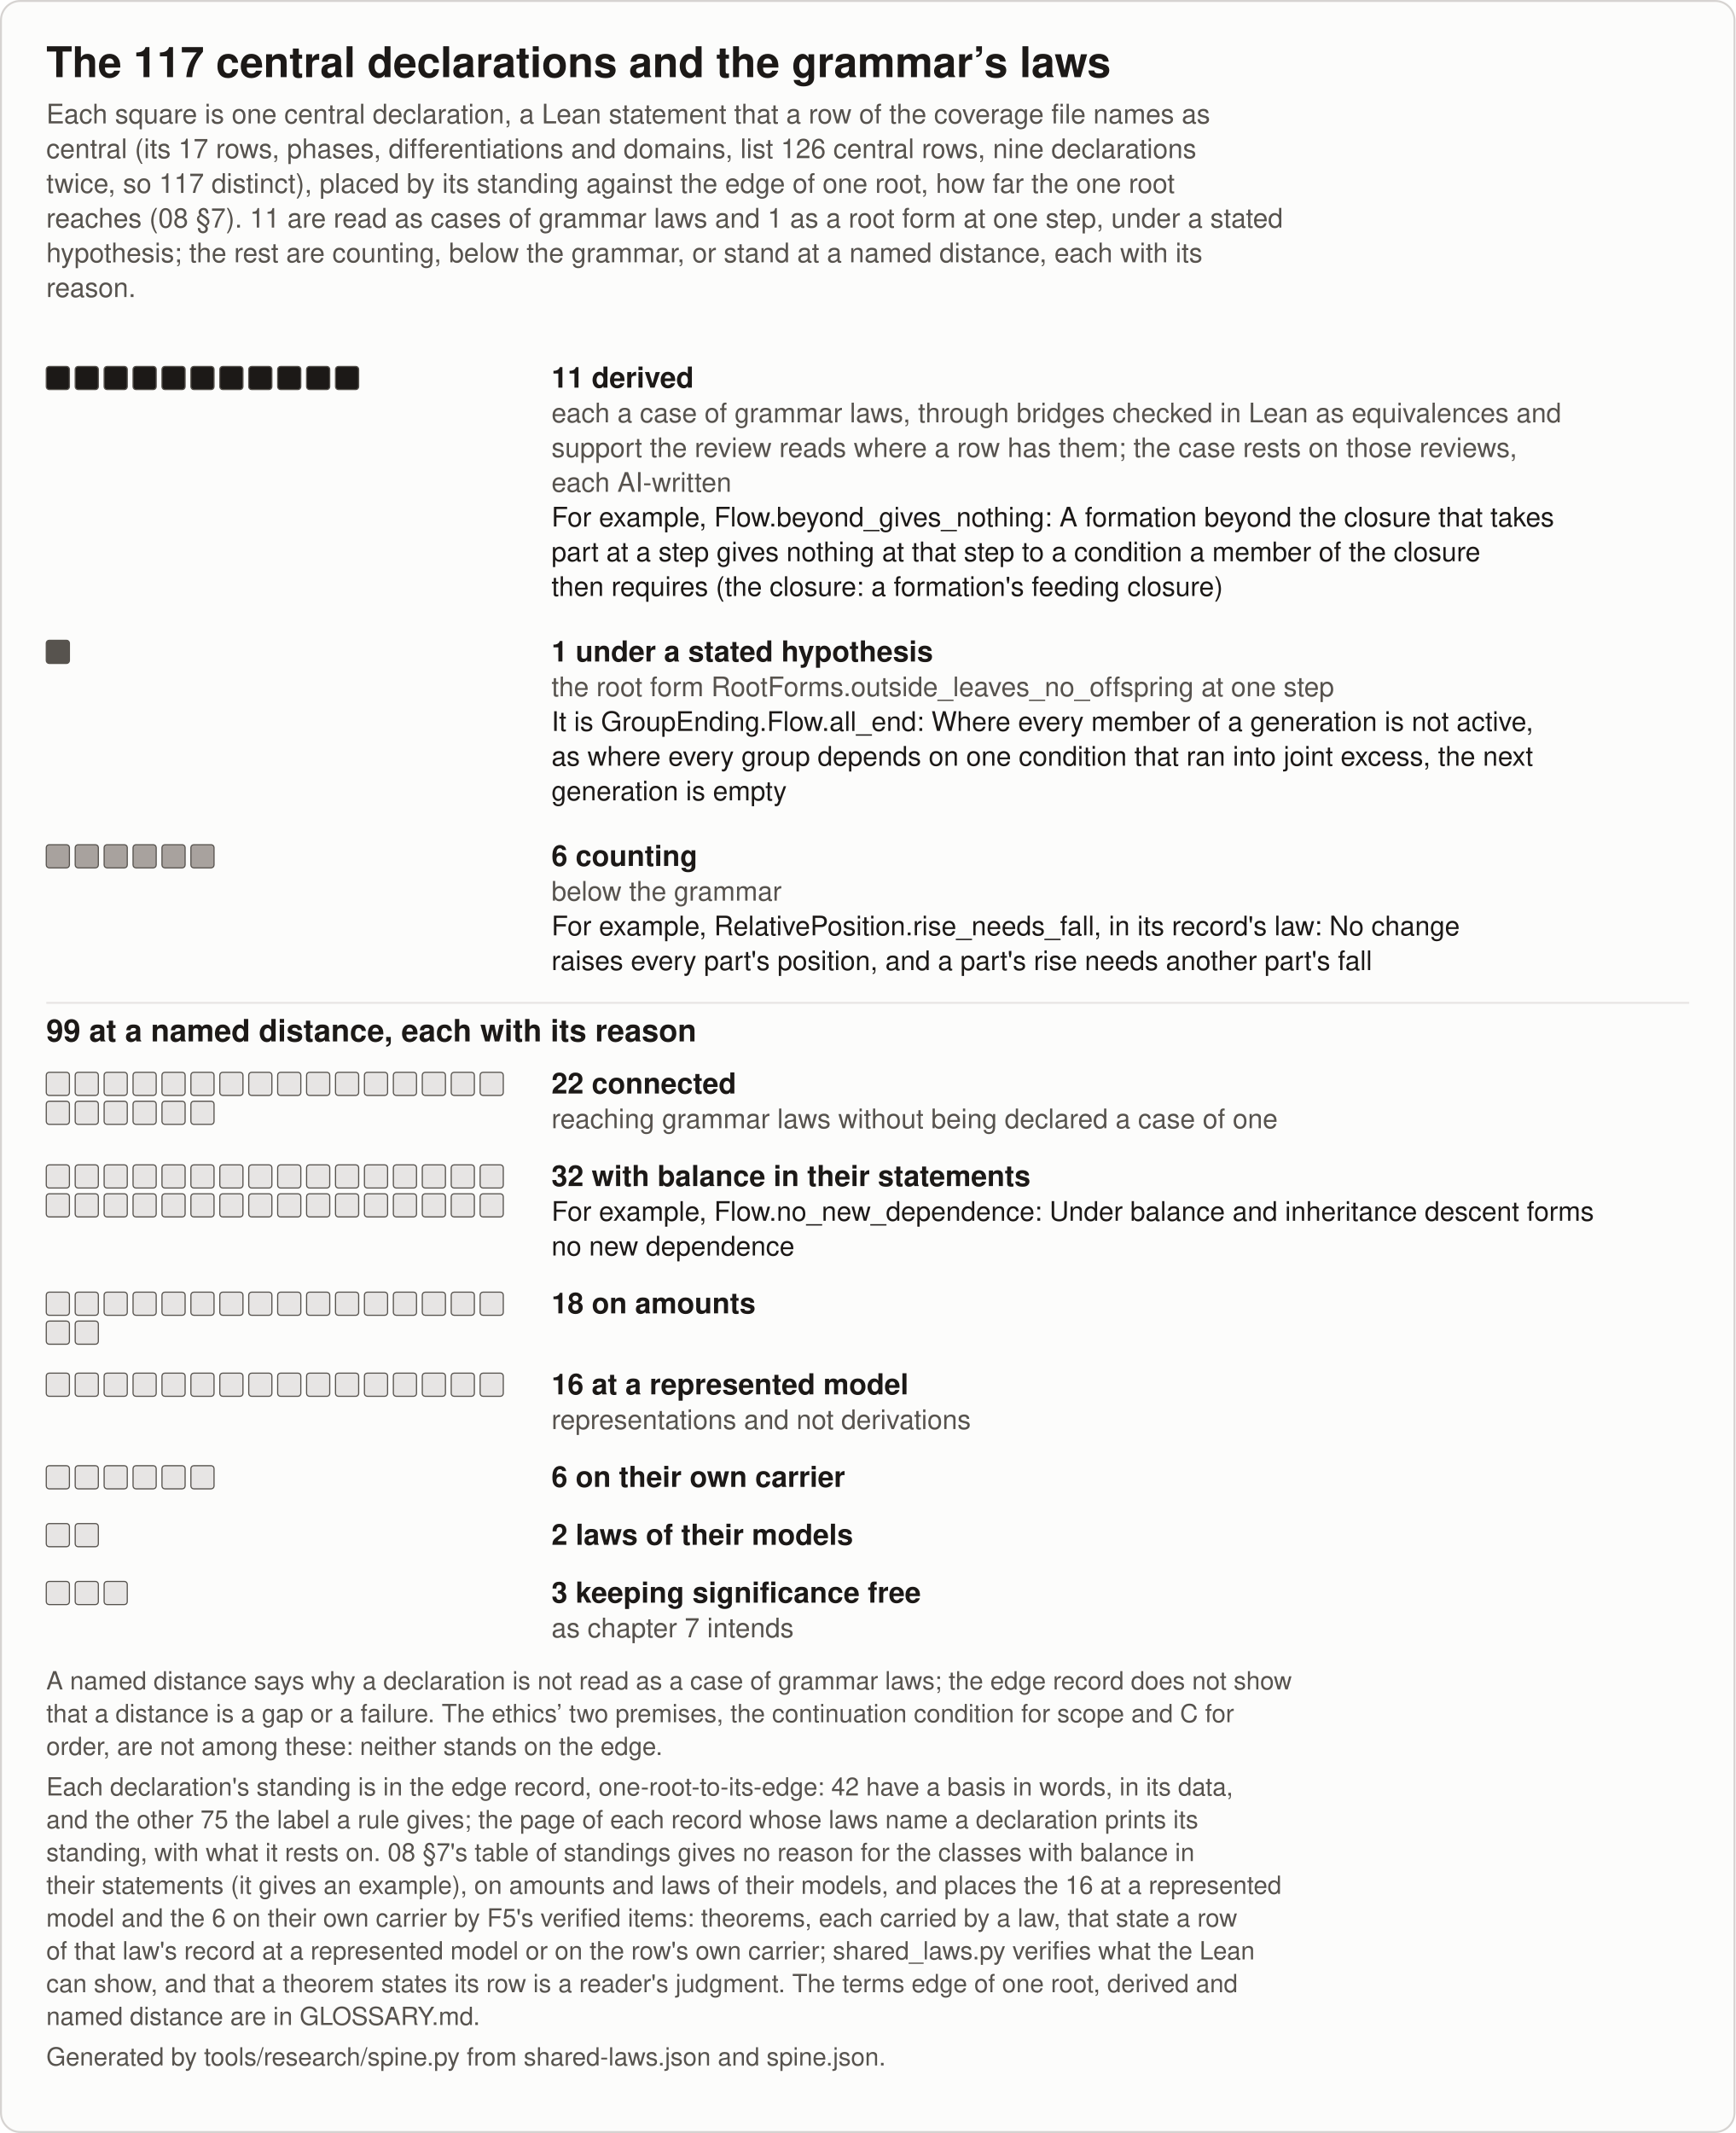
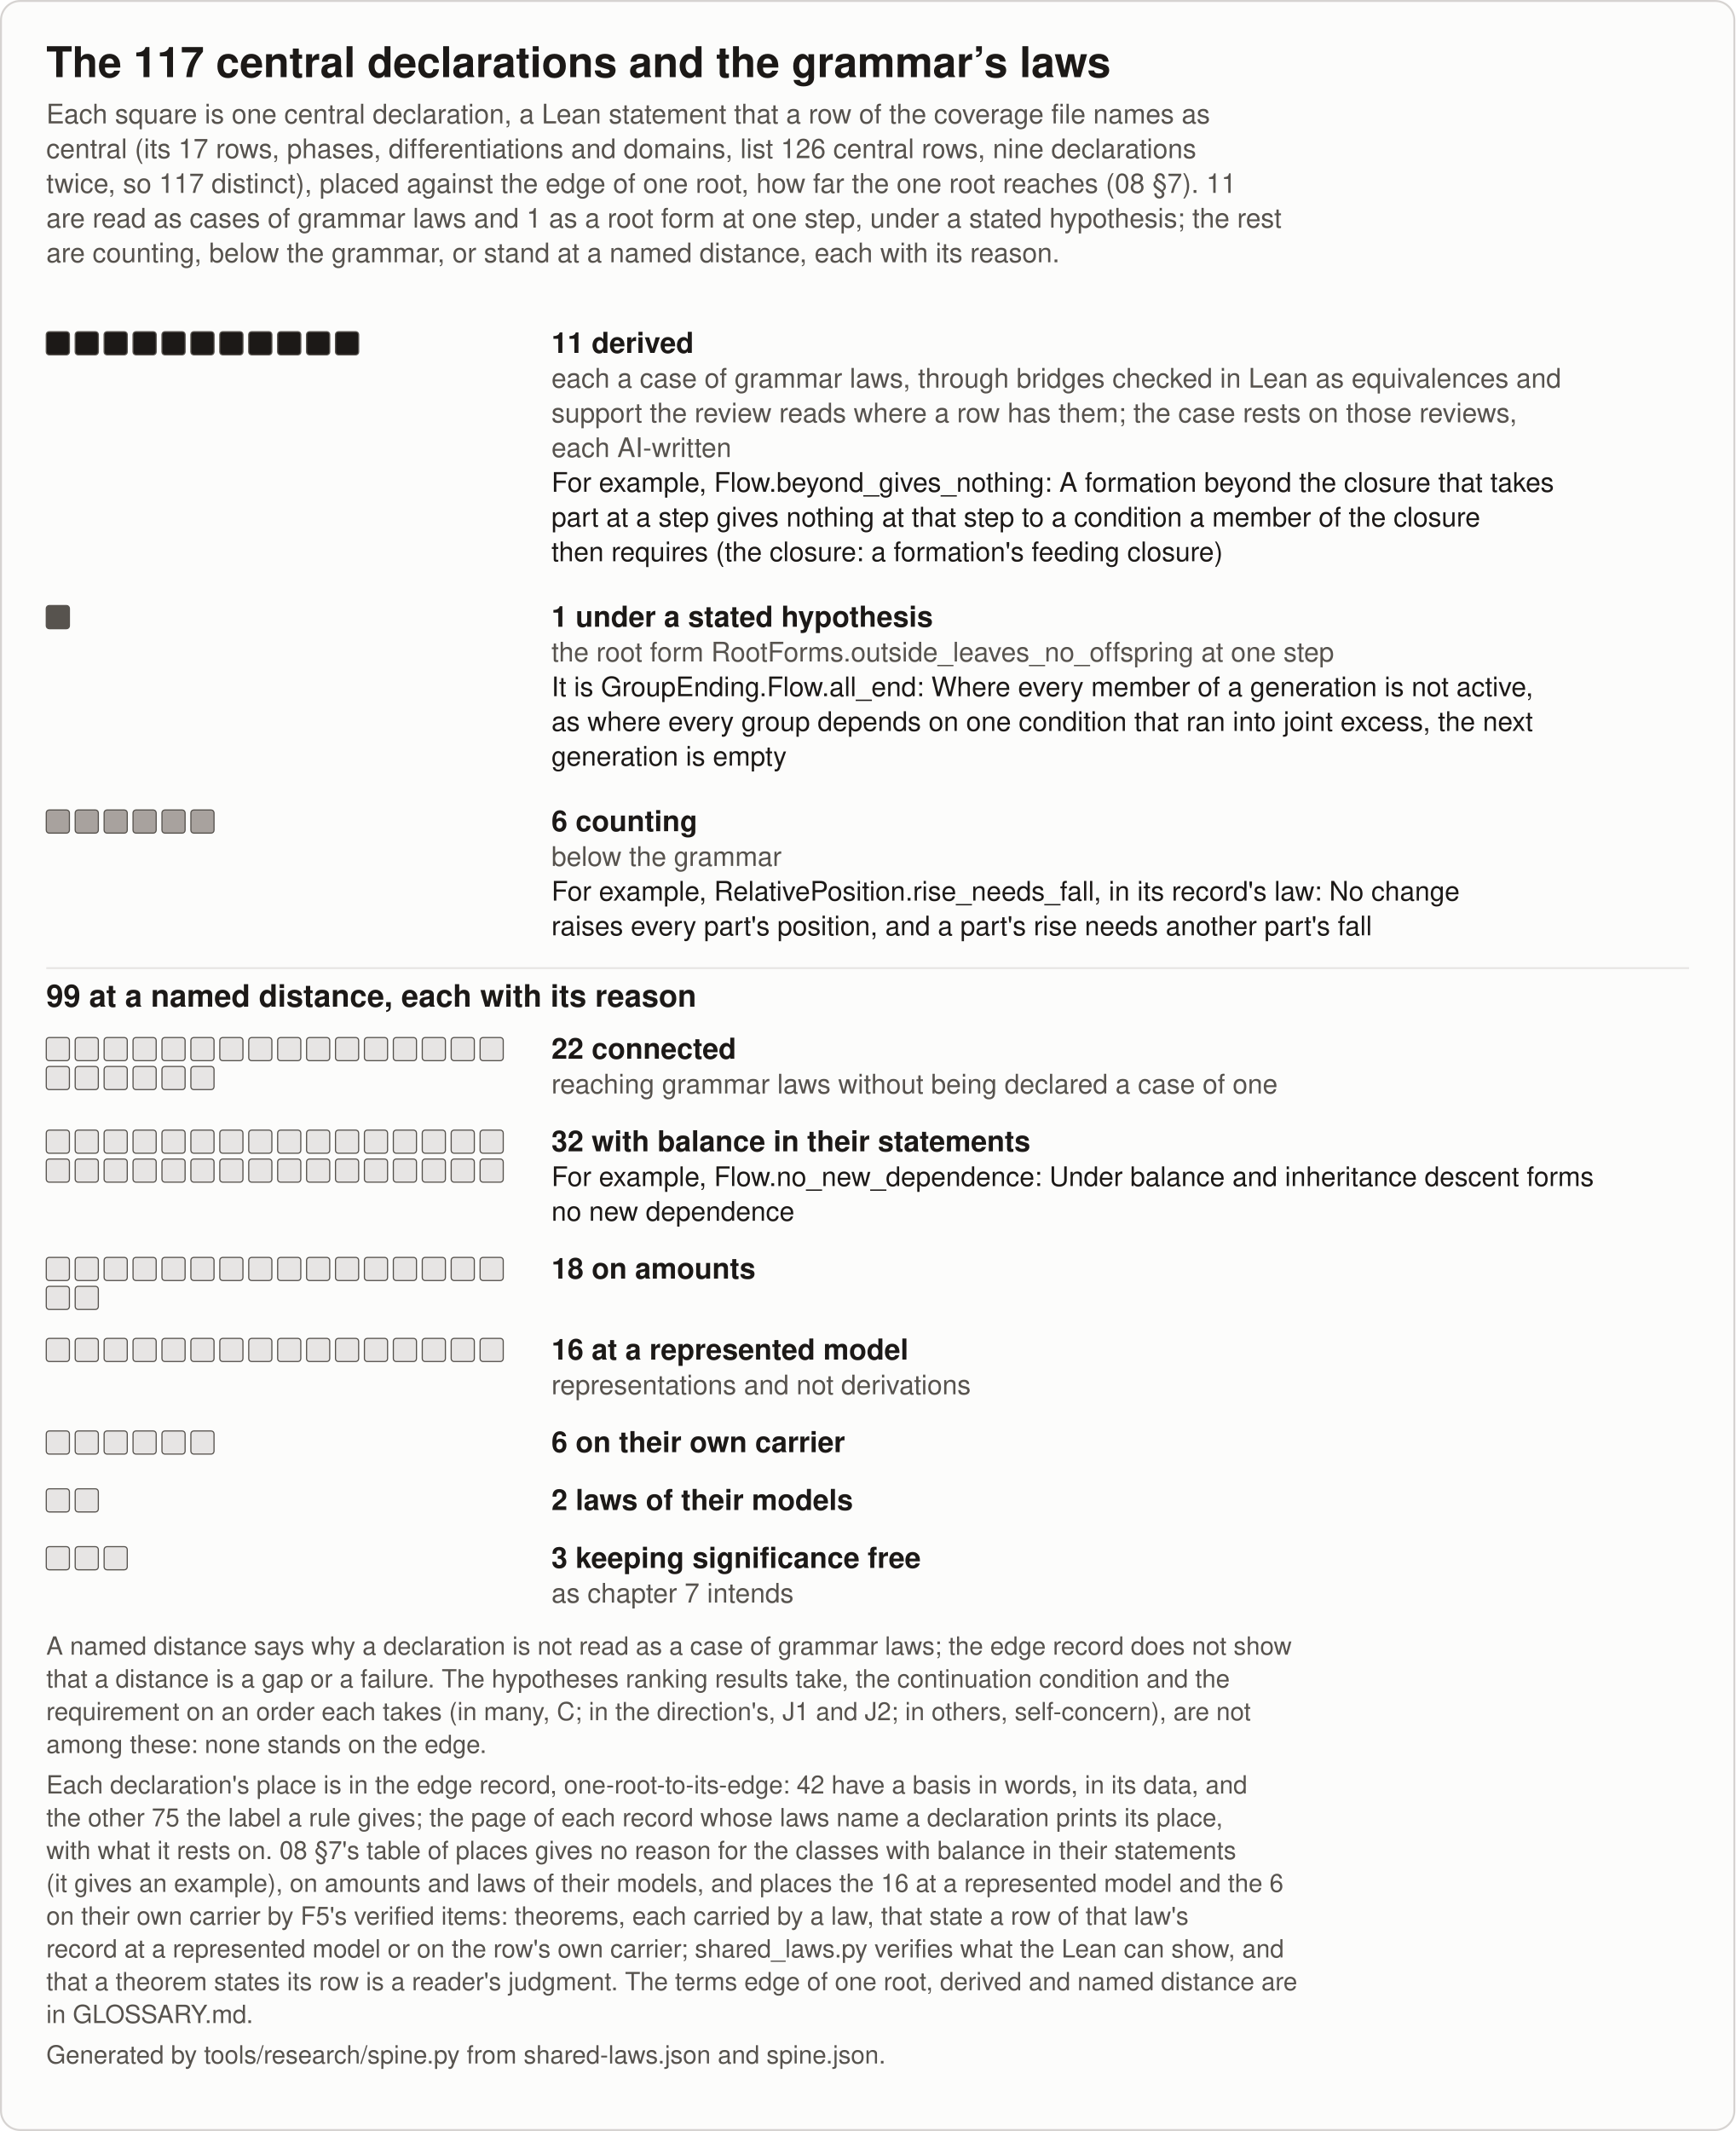
- <svg xmlns="http://www.w3.org/2000/svg" viewBox="0 0 900 1106" width="900" height="1106" role="img" aria-labelledby="standings-title standings-desc" font-family="Helvetica, Arial, sans-serif">
-   <rect x="0.5" y="0.5" width="899" height="1105" rx="10" fill="#fcfcfb" stroke="#d6d3d1" />
+ <svg xmlns="http://www.w3.org/2000/svg" viewBox="0 0 900 1105" width="900" height="1105" role="img" aria-labelledby="standings-title standings-desc" font-family="Helvetica, Arial, sans-serif">
+   <rect x="0.5" y="0.5" width="899" height="1104" rx="10" fill="#fcfcfb" stroke="#d6d3d1" />
  <text x="24" y="40" font-size="22" font-weight="bold" text-anchor="start" fill="#1c1917">The 117 central declarations and the grammar’s laws</text>
  <text x="24" y="64" font-size="14" text-anchor="start" fill="#57534e">Each square is one central declaration, a Lean statement that a row of the coverage file names as</text>
  <text x="24" y="82" font-size="14" text-anchor="start" fill="#57534e">central (its 17 rows, phases, differentiations and domains, list 126 central rows, nine declarations</text>
-   <text x="24" y="100" font-size="14" text-anchor="start" fill="#57534e">twice, so 117 distinct), placed by its standing against the edge of one root, how far the one root</text>
-   <text x="24" y="118" font-size="14" text-anchor="start" fill="#57534e">reaches (08 §7). 11 are read as cases of grammar laws and 1 as a root form at one step, under a stated</text>
-   <text x="24" y="136" font-size="14" text-anchor="start" fill="#57534e">hypothesis; the rest are counting, below the grammar, or stand at a named distance, each with its</text>
-   <text x="24" y="154" font-size="14" text-anchor="start" fill="#57534e">reason.</text>
-   <rect x="24" y="190" width="12" height="12" rx="1.5" fill="#1c1917" stroke="#57534e" stroke-width="0.6" />
-   <rect x="39" y="190" width="12" height="12" rx="1.5" fill="#1c1917" stroke="#57534e" stroke-width="0.6" />
-   <rect x="54" y="190" width="12" height="12" rx="1.5" fill="#1c1917" stroke="#57534e" stroke-width="0.6" />
-   <rect x="69" y="190" width="12" height="12" rx="1.5" fill="#1c1917" stroke="#57534e" stroke-width="0.6" />
-   <rect x="84" y="190" width="12" height="12" rx="1.5" fill="#1c1917" stroke="#57534e" stroke-width="0.6" />
-   <rect x="99" y="190" width="12" height="12" rx="1.5" fill="#1c1917" stroke="#57534e" stroke-width="0.6" />
-   <rect x="114" y="190" width="12" height="12" rx="1.5" fill="#1c1917" stroke="#57534e" stroke-width="0.6" />
-   <rect x="129" y="190" width="12" height="12" rx="1.5" fill="#1c1917" stroke="#57534e" stroke-width="0.6" />
-   <rect x="144" y="190" width="12" height="12" rx="1.5" fill="#1c1917" stroke="#57534e" stroke-width="0.6" />
-   <rect x="159" y="190" width="12" height="12" rx="1.5" fill="#1c1917" stroke="#57534e" stroke-width="0.6" />
-   <rect x="174" y="190" width="12" height="12" rx="1.5" fill="#1c1917" stroke="#57534e" stroke-width="0.6" />
-   <text x="286" y="201" font-size="15" font-weight="bold" text-anchor="start" fill="#1c1917">11 derived</text>
-   <text x="286" y="219" font-size="14" text-anchor="start" fill="#57534e">each a case of grammar laws, through bridges checked in Lean as equivalences and</text>
-   <text x="286" y="237" font-size="14" text-anchor="start" fill="#57534e">support the review reads where a row has them; the case rests on those reviews,</text>
-   <text x="286" y="255" font-size="14" text-anchor="start" fill="#57534e">each AI-written</text>
-   <text x="286" y="273" font-size="14" text-anchor="start" fill="#1c1917">For example, Flow.beyond_gives_nothing: A formation beyond the closure that takes</text>
-   <text x="286" y="291" font-size="14" text-anchor="start" fill="#1c1917">part at a step gives nothing at that step to a condition a member of the closure</text>
-   <text x="286" y="309" font-size="14" text-anchor="start" fill="#1c1917">then requires (the closure: a formation's feeding closure)</text>
-   <rect x="24" y="332" width="12" height="12" rx="1.5" fill="#57534e" stroke="#57534e" stroke-width="0.6" />
-   <text x="286" y="343" font-size="15" font-weight="bold" text-anchor="start" fill="#1c1917">1 under a stated hypothesis</text>
-   <text x="286" y="361" font-size="14" text-anchor="start" fill="#57534e">the root form RootForms.outside_leaves_no_offspring at one step</text>
-   <text x="286" y="379" font-size="14" text-anchor="start" fill="#1c1917">It is GroupEnding.Flow.all_end: Where every member of a generation is not active,</text>
-   <text x="286" y="397" font-size="14" text-anchor="start" fill="#1c1917">as where every group depends on one condition that ran into joint excess, the next</text>
-   <text x="286" y="415" font-size="14" text-anchor="start" fill="#1c1917">generation is empty</text>
-   <rect x="24" y="438" width="12" height="12" rx="1.5" fill="#a8a29e" stroke="#57534e" stroke-width="0.6" />
-   <rect x="39" y="438" width="12" height="12" rx="1.5" fill="#a8a29e" stroke="#57534e" stroke-width="0.6" />
-   <rect x="54" y="438" width="12" height="12" rx="1.5" fill="#a8a29e" stroke="#57534e" stroke-width="0.6" />
-   <rect x="69" y="438" width="12" height="12" rx="1.5" fill="#a8a29e" stroke="#57534e" stroke-width="0.6" />
-   <rect x="84" y="438" width="12" height="12" rx="1.5" fill="#a8a29e" stroke="#57534e" stroke-width="0.6" />
-   <rect x="99" y="438" width="12" height="12" rx="1.5" fill="#a8a29e" stroke="#57534e" stroke-width="0.6" />
-   <text x="286" y="449" font-size="15" font-weight="bold" text-anchor="start" fill="#1c1917">6 counting</text>
-   <text x="286" y="467" font-size="14" text-anchor="start" fill="#57534e">below the grammar</text>
-   <text x="286" y="485" font-size="14" text-anchor="start" fill="#1c1917">For example, RelativePosition.rise_needs_fall, in its record's law: No change</text>
-   <text x="286" y="503" font-size="14" text-anchor="start" fill="#1c1917">raises every part's position, and a part's rise needs another part's fall</text>
-   <line x1="24" y1="520" x2="876" y2="520" stroke="#e7e5e4" />
-   <text x="24" y="540" font-size="16" font-weight="bold" text-anchor="start" fill="#1c1917">99 at a named distance, each with its reason</text>
-   <rect x="24" y="556" width="12" height="12" rx="1.5" fill="#e7e5e4" stroke="#57534e" stroke-width="0.6" />
-   <rect x="39" y="556" width="12" height="12" rx="1.5" fill="#e7e5e4" stroke="#57534e" stroke-width="0.6" />
-   <rect x="54" y="556" width="12" height="12" rx="1.5" fill="#e7e5e4" stroke="#57534e" stroke-width="0.6" />
-   <rect x="69" y="556" width="12" height="12" rx="1.5" fill="#e7e5e4" stroke="#57534e" stroke-width="0.6" />
-   <rect x="84" y="556" width="12" height="12" rx="1.5" fill="#e7e5e4" stroke="#57534e" stroke-width="0.6" />
-   <rect x="99" y="556" width="12" height="12" rx="1.5" fill="#e7e5e4" stroke="#57534e" stroke-width="0.6" />
-   <rect x="114" y="556" width="12" height="12" rx="1.5" fill="#e7e5e4" stroke="#57534e" stroke-width="0.6" />
-   <rect x="129" y="556" width="12" height="12" rx="1.5" fill="#e7e5e4" stroke="#57534e" stroke-width="0.6" />
-   <rect x="144" y="556" width="12" height="12" rx="1.5" fill="#e7e5e4" stroke="#57534e" stroke-width="0.6" />
-   <rect x="159" y="556" width="12" height="12" rx="1.5" fill="#e7e5e4" stroke="#57534e" stroke-width="0.6" />
-   <rect x="174" y="556" width="12" height="12" rx="1.5" fill="#e7e5e4" stroke="#57534e" stroke-width="0.6" />
-   <rect x="189" y="556" width="12" height="12" rx="1.5" fill="#e7e5e4" stroke="#57534e" stroke-width="0.6" />
-   <rect x="204" y="556" width="12" height="12" rx="1.5" fill="#e7e5e4" stroke="#57534e" stroke-width="0.6" />
-   <rect x="219" y="556" width="12" height="12" rx="1.5" fill="#e7e5e4" stroke="#57534e" stroke-width="0.6" />
-   <rect x="234" y="556" width="12" height="12" rx="1.5" fill="#e7e5e4" stroke="#57534e" stroke-width="0.6" />
-   <rect x="249" y="556" width="12" height="12" rx="1.5" fill="#e7e5e4" stroke="#57534e" stroke-width="0.6" />
-   <rect x="24" y="571" width="12" height="12" rx="1.5" fill="#e7e5e4" stroke="#57534e" stroke-width="0.6" />
-   <rect x="39" y="571" width="12" height="12" rx="1.5" fill="#e7e5e4" stroke="#57534e" stroke-width="0.6" />
-   <rect x="54" y="571" width="12" height="12" rx="1.5" fill="#e7e5e4" stroke="#57534e" stroke-width="0.6" />
-   <rect x="69" y="571" width="12" height="12" rx="1.5" fill="#e7e5e4" stroke="#57534e" stroke-width="0.6" />
-   <rect x="84" y="571" width="12" height="12" rx="1.5" fill="#e7e5e4" stroke="#57534e" stroke-width="0.6" />
-   <rect x="99" y="571" width="12" height="12" rx="1.5" fill="#e7e5e4" stroke="#57534e" stroke-width="0.6" />
-   <text x="286" y="567" font-size="15" font-weight="bold" text-anchor="start" fill="#1c1917">22 connected</text>
-   <text x="286" y="585" font-size="14" text-anchor="start" fill="#57534e">reaching grammar laws without being declared a case of one</text>
-   <rect x="24" y="604" width="12" height="12" rx="1.5" fill="#e7e5e4" stroke="#57534e" stroke-width="0.6" />
-   <rect x="39" y="604" width="12" height="12" rx="1.5" fill="#e7e5e4" stroke="#57534e" stroke-width="0.6" />
-   <rect x="54" y="604" width="12" height="12" rx="1.5" fill="#e7e5e4" stroke="#57534e" stroke-width="0.6" />
-   <rect x="69" y="604" width="12" height="12" rx="1.5" fill="#e7e5e4" stroke="#57534e" stroke-width="0.6" />
-   <rect x="84" y="604" width="12" height="12" rx="1.5" fill="#e7e5e4" stroke="#57534e" stroke-width="0.6" />
-   <rect x="99" y="604" width="12" height="12" rx="1.5" fill="#e7e5e4" stroke="#57534e" stroke-width="0.6" />
-   <rect x="114" y="604" width="12" height="12" rx="1.5" fill="#e7e5e4" stroke="#57534e" stroke-width="0.6" />
-   <rect x="129" y="604" width="12" height="12" rx="1.5" fill="#e7e5e4" stroke="#57534e" stroke-width="0.6" />
-   <rect x="144" y="604" width="12" height="12" rx="1.5" fill="#e7e5e4" stroke="#57534e" stroke-width="0.6" />
-   <rect x="159" y="604" width="12" height="12" rx="1.5" fill="#e7e5e4" stroke="#57534e" stroke-width="0.6" />
-   <rect x="174" y="604" width="12" height="12" rx="1.5" fill="#e7e5e4" stroke="#57534e" stroke-width="0.6" />
-   <rect x="189" y="604" width="12" height="12" rx="1.5" fill="#e7e5e4" stroke="#57534e" stroke-width="0.6" />
-   <rect x="204" y="604" width="12" height="12" rx="1.5" fill="#e7e5e4" stroke="#57534e" stroke-width="0.6" />
-   <rect x="219" y="604" width="12" height="12" rx="1.5" fill="#e7e5e4" stroke="#57534e" stroke-width="0.6" />
-   <rect x="234" y="604" width="12" height="12" rx="1.5" fill="#e7e5e4" stroke="#57534e" stroke-width="0.6" />
-   <rect x="249" y="604" width="12" height="12" rx="1.5" fill="#e7e5e4" stroke="#57534e" stroke-width="0.6" />
-   <rect x="24" y="619" width="12" height="12" rx="1.5" fill="#e7e5e4" stroke="#57534e" stroke-width="0.6" />
-   <rect x="39" y="619" width="12" height="12" rx="1.5" fill="#e7e5e4" stroke="#57534e" stroke-width="0.6" />
-   <rect x="54" y="619" width="12" height="12" rx="1.5" fill="#e7e5e4" stroke="#57534e" stroke-width="0.6" />
-   <rect x="69" y="619" width="12" height="12" rx="1.5" fill="#e7e5e4" stroke="#57534e" stroke-width="0.6" />
-   <rect x="84" y="619" width="12" height="12" rx="1.5" fill="#e7e5e4" stroke="#57534e" stroke-width="0.6" />
-   <rect x="99" y="619" width="12" height="12" rx="1.5" fill="#e7e5e4" stroke="#57534e" stroke-width="0.6" />
-   <rect x="114" y="619" width="12" height="12" rx="1.5" fill="#e7e5e4" stroke="#57534e" stroke-width="0.6" />
-   <rect x="129" y="619" width="12" height="12" rx="1.5" fill="#e7e5e4" stroke="#57534e" stroke-width="0.6" />
-   <rect x="144" y="619" width="12" height="12" rx="1.5" fill="#e7e5e4" stroke="#57534e" stroke-width="0.6" />
-   <rect x="159" y="619" width="12" height="12" rx="1.5" fill="#e7e5e4" stroke="#57534e" stroke-width="0.6" />
-   <rect x="174" y="619" width="12" height="12" rx="1.5" fill="#e7e5e4" stroke="#57534e" stroke-width="0.6" />
-   <rect x="189" y="619" width="12" height="12" rx="1.5" fill="#e7e5e4" stroke="#57534e" stroke-width="0.6" />
-   <rect x="204" y="619" width="12" height="12" rx="1.5" fill="#e7e5e4" stroke="#57534e" stroke-width="0.6" />
-   <rect x="219" y="619" width="12" height="12" rx="1.5" fill="#e7e5e4" stroke="#57534e" stroke-width="0.6" />
-   <rect x="234" y="619" width="12" height="12" rx="1.5" fill="#e7e5e4" stroke="#57534e" stroke-width="0.6" />
-   <rect x="249" y="619" width="12" height="12" rx="1.5" fill="#e7e5e4" stroke="#57534e" stroke-width="0.6" />
-   <text x="286" y="615" font-size="15" font-weight="bold" text-anchor="start" fill="#1c1917">32 with balance in their statements</text>
-   <text x="286" y="633" font-size="14" text-anchor="start" fill="#1c1917">For example, Flow.no_new_dependence: Under balance and inheritance descent forms</text>
-   <text x="286" y="651" font-size="14" text-anchor="start" fill="#1c1917">no new dependence</text>
-   <rect x="24" y="670" width="12" height="12" rx="1.5" fill="#e7e5e4" stroke="#57534e" stroke-width="0.6" />
-   <rect x="39" y="670" width="12" height="12" rx="1.5" fill="#e7e5e4" stroke="#57534e" stroke-width="0.6" />
-   <rect x="54" y="670" width="12" height="12" rx="1.5" fill="#e7e5e4" stroke="#57534e" stroke-width="0.6" />
-   <rect x="69" y="670" width="12" height="12" rx="1.5" fill="#e7e5e4" stroke="#57534e" stroke-width="0.6" />
-   <rect x="84" y="670" width="12" height="12" rx="1.5" fill="#e7e5e4" stroke="#57534e" stroke-width="0.6" />
-   <rect x="99" y="670" width="12" height="12" rx="1.5" fill="#e7e5e4" stroke="#57534e" stroke-width="0.6" />
-   <rect x="114" y="670" width="12" height="12" rx="1.5" fill="#e7e5e4" stroke="#57534e" stroke-width="0.6" />
-   <rect x="129" y="670" width="12" height="12" rx="1.5" fill="#e7e5e4" stroke="#57534e" stroke-width="0.6" />
-   <rect x="144" y="670" width="12" height="12" rx="1.5" fill="#e7e5e4" stroke="#57534e" stroke-width="0.6" />
-   <rect x="159" y="670" width="12" height="12" rx="1.5" fill="#e7e5e4" stroke="#57534e" stroke-width="0.6" />
-   <rect x="174" y="670" width="12" height="12" rx="1.5" fill="#e7e5e4" stroke="#57534e" stroke-width="0.6" />
-   <rect x="189" y="670" width="12" height="12" rx="1.5" fill="#e7e5e4" stroke="#57534e" stroke-width="0.6" />
-   <rect x="204" y="670" width="12" height="12" rx="1.5" fill="#e7e5e4" stroke="#57534e" stroke-width="0.6" />
-   <rect x="219" y="670" width="12" height="12" rx="1.5" fill="#e7e5e4" stroke="#57534e" stroke-width="0.6" />
-   <rect x="234" y="670" width="12" height="12" rx="1.5" fill="#e7e5e4" stroke="#57534e" stroke-width="0.6" />
-   <rect x="249" y="670" width="12" height="12" rx="1.5" fill="#e7e5e4" stroke="#57534e" stroke-width="0.6" />
-   <rect x="24" y="685" width="12" height="12" rx="1.5" fill="#e7e5e4" stroke="#57534e" stroke-width="0.6" />
-   <rect x="39" y="685" width="12" height="12" rx="1.5" fill="#e7e5e4" stroke="#57534e" stroke-width="0.6" />
-   <text x="286" y="681" font-size="15" font-weight="bold" text-anchor="start" fill="#1c1917">18 on amounts</text>
-   <rect x="24" y="712" width="12" height="12" rx="1.5" fill="#e7e5e4" stroke="#57534e" stroke-width="0.6" />
-   <rect x="39" y="712" width="12" height="12" rx="1.5" fill="#e7e5e4" stroke="#57534e" stroke-width="0.6" />
-   <rect x="54" y="712" width="12" height="12" rx="1.5" fill="#e7e5e4" stroke="#57534e" stroke-width="0.6" />
-   <rect x="69" y="712" width="12" height="12" rx="1.5" fill="#e7e5e4" stroke="#57534e" stroke-width="0.6" />
-   <rect x="84" y="712" width="12" height="12" rx="1.5" fill="#e7e5e4" stroke="#57534e" stroke-width="0.6" />
-   <rect x="99" y="712" width="12" height="12" rx="1.5" fill="#e7e5e4" stroke="#57534e" stroke-width="0.6" />
-   <rect x="114" y="712" width="12" height="12" rx="1.5" fill="#e7e5e4" stroke="#57534e" stroke-width="0.6" />
-   <rect x="129" y="712" width="12" height="12" rx="1.5" fill="#e7e5e4" stroke="#57534e" stroke-width="0.6" />
-   <rect x="144" y="712" width="12" height="12" rx="1.5" fill="#e7e5e4" stroke="#57534e" stroke-width="0.6" />
-   <rect x="159" y="712" width="12" height="12" rx="1.5" fill="#e7e5e4" stroke="#57534e" stroke-width="0.6" />
-   <rect x="174" y="712" width="12" height="12" rx="1.5" fill="#e7e5e4" stroke="#57534e" stroke-width="0.6" />
-   <rect x="189" y="712" width="12" height="12" rx="1.5" fill="#e7e5e4" stroke="#57534e" stroke-width="0.6" />
-   <rect x="204" y="712" width="12" height="12" rx="1.5" fill="#e7e5e4" stroke="#57534e" stroke-width="0.6" />
-   <rect x="219" y="712" width="12" height="12" rx="1.5" fill="#e7e5e4" stroke="#57534e" stroke-width="0.6" />
-   <rect x="234" y="712" width="12" height="12" rx="1.5" fill="#e7e5e4" stroke="#57534e" stroke-width="0.6" />
-   <rect x="249" y="712" width="12" height="12" rx="1.5" fill="#e7e5e4" stroke="#57534e" stroke-width="0.6" />
-   <text x="286" y="723" font-size="15" font-weight="bold" text-anchor="start" fill="#1c1917">16 at a represented model</text>
-   <text x="286" y="741" font-size="14" text-anchor="start" fill="#57534e">representations and not derivations</text>
-   <rect x="24" y="760" width="12" height="12" rx="1.5" fill="#e7e5e4" stroke="#57534e" stroke-width="0.6" />
-   <rect x="39" y="760" width="12" height="12" rx="1.5" fill="#e7e5e4" stroke="#57534e" stroke-width="0.6" />
-   <rect x="54" y="760" width="12" height="12" rx="1.5" fill="#e7e5e4" stroke="#57534e" stroke-width="0.6" />
-   <rect x="69" y="760" width="12" height="12" rx="1.5" fill="#e7e5e4" stroke="#57534e" stroke-width="0.6" />
-   <rect x="84" y="760" width="12" height="12" rx="1.5" fill="#e7e5e4" stroke="#57534e" stroke-width="0.6" />
-   <rect x="99" y="760" width="12" height="12" rx="1.5" fill="#e7e5e4" stroke="#57534e" stroke-width="0.6" />
-   <text x="286" y="771" font-size="15" font-weight="bold" text-anchor="start" fill="#1c1917">6 on their own carrier</text>
-   <rect x="24" y="790" width="12" height="12" rx="1.5" fill="#e7e5e4" stroke="#57534e" stroke-width="0.6" />
-   <rect x="39" y="790" width="12" height="12" rx="1.5" fill="#e7e5e4" stroke="#57534e" stroke-width="0.6" />
-   <text x="286" y="801" font-size="15" font-weight="bold" text-anchor="start" fill="#1c1917">2 laws of their models</text>
-   <rect x="24" y="820" width="12" height="12" rx="1.5" fill="#e7e5e4" stroke="#57534e" stroke-width="0.6" />
-   <rect x="39" y="820" width="12" height="12" rx="1.5" fill="#e7e5e4" stroke="#57534e" stroke-width="0.6" />
-   <rect x="54" y="820" width="12" height="12" rx="1.5" fill="#e7e5e4" stroke="#57534e" stroke-width="0.6" />
-   <text x="286" y="831" font-size="15" font-weight="bold" text-anchor="start" fill="#1c1917">3 keeping significance free</text>
-   <text x="286" y="849" font-size="14" text-anchor="start" fill="#57534e">as chapter 7 intends</text>
-   <text x="24" y="876" font-size="13" text-anchor="start" fill="#57534e">A named distance says why a declaration is not read as a case of grammar laws; the edge record does not show</text>
-   <text x="24" y="893" font-size="13" text-anchor="start" fill="#57534e">that a distance is a gap or a failure. The ethics’ two premises, the continuation condition for scope and C for</text>
-   <text x="24" y="910" font-size="13" text-anchor="start" fill="#57534e">order, are not among these: neither stands on the edge.</text>
-   <text x="24" y="931" font-size="13" text-anchor="start" fill="#57534e">Each declaration's standing is in the edge record, one-root-to-its-edge: 42 have a basis in words, in its data,</text>
-   <text x="24" y="948" font-size="13" text-anchor="start" fill="#57534e">and the other 75 the label a rule gives; the page of each record whose laws name a declaration prints its</text>
-   <text x="24" y="965" font-size="13" text-anchor="start" fill="#57534e">standing, with what it rests on. 08 §7's table of standings gives no reason for the classes with balance in</text>
-   <text x="24" y="982" font-size="13" text-anchor="start" fill="#57534e">their statements (it gives an example), on amounts and laws of their models, and places the 16 at a represented</text>
-   <text x="24" y="999" font-size="13" text-anchor="start" fill="#57534e">model and the 6 on their own carrier by F5's verified items: theorems, each carried by a law, that state a row</text>
-   <text x="24" y="1016" font-size="13" text-anchor="start" fill="#57534e">of that law's record at a represented model or on the row's own carrier; shared_laws.py verifies what the Lean</text>
-   <text x="24" y="1033" font-size="13" text-anchor="start" fill="#57534e">can show, and that a theorem states its row is a reader's judgment. The terms edge of one root, derived and</text>
-   <text x="24" y="1050" font-size="13" text-anchor="start" fill="#57534e">named distance are in GLOSSARY.md.</text>
-   <text x="24" y="1071" font-size="13" text-anchor="start" fill="#57534e">Generated by tools/research/spine.py from shared-laws.json and spine.json.</text>
+   <text x="24" y="100" font-size="14" text-anchor="start" fill="#57534e">twice, so 117 distinct), placed against the edge of one root, how far the one root reaches (08 §7). 11</text>
+   <text x="24" y="118" font-size="14" text-anchor="start" fill="#57534e">are read as cases of grammar laws and 1 as a root form at one step, under a stated hypothesis; the rest</text>
+   <text x="24" y="136" font-size="14" text-anchor="start" fill="#57534e">are counting, below the grammar, or stand at a named distance, each with its reason.</text>
+   <rect x="24" y="172" width="12" height="12" rx="1.5" fill="#1c1917" stroke="#57534e" stroke-width="0.6" />
+   <rect x="39" y="172" width="12" height="12" rx="1.5" fill="#1c1917" stroke="#57534e" stroke-width="0.6" />
+   <rect x="54" y="172" width="12" height="12" rx="1.5" fill="#1c1917" stroke="#57534e" stroke-width="0.6" />
+   <rect x="69" y="172" width="12" height="12" rx="1.5" fill="#1c1917" stroke="#57534e" stroke-width="0.6" />
+   <rect x="84" y="172" width="12" height="12" rx="1.5" fill="#1c1917" stroke="#57534e" stroke-width="0.6" />
+   <rect x="99" y="172" width="12" height="12" rx="1.5" fill="#1c1917" stroke="#57534e" stroke-width="0.6" />
+   <rect x="114" y="172" width="12" height="12" rx="1.5" fill="#1c1917" stroke="#57534e" stroke-width="0.6" />
+   <rect x="129" y="172" width="12" height="12" rx="1.5" fill="#1c1917" stroke="#57534e" stroke-width="0.6" />
+   <rect x="144" y="172" width="12" height="12" rx="1.5" fill="#1c1917" stroke="#57534e" stroke-width="0.6" />
+   <rect x="159" y="172" width="12" height="12" rx="1.5" fill="#1c1917" stroke="#57534e" stroke-width="0.6" />
+   <rect x="174" y="172" width="12" height="12" rx="1.5" fill="#1c1917" stroke="#57534e" stroke-width="0.6" />
+   <text x="286" y="183" font-size="15" font-weight="bold" text-anchor="start" fill="#1c1917">11 derived</text>
+   <text x="286" y="201" font-size="14" text-anchor="start" fill="#57534e">each a case of grammar laws, through bridges checked in Lean as equivalences and</text>
+   <text x="286" y="219" font-size="14" text-anchor="start" fill="#57534e">support the review reads where a row has them; the case rests on those reviews,</text>
+   <text x="286" y="237" font-size="14" text-anchor="start" fill="#57534e">each AI-written</text>
+   <text x="286" y="255" font-size="14" text-anchor="start" fill="#1c1917">For example, Flow.beyond_gives_nothing: A formation beyond the closure that takes</text>
+   <text x="286" y="273" font-size="14" text-anchor="start" fill="#1c1917">part at a step gives nothing at that step to a condition a member of the closure</text>
+   <text x="286" y="291" font-size="14" text-anchor="start" fill="#1c1917">then requires (the closure: a formation's feeding closure)</text>
+   <rect x="24" y="314" width="12" height="12" rx="1.5" fill="#57534e" stroke="#57534e" stroke-width="0.6" />
+   <text x="286" y="325" font-size="15" font-weight="bold" text-anchor="start" fill="#1c1917">1 under a stated hypothesis</text>
+   <text x="286" y="343" font-size="14" text-anchor="start" fill="#57534e">the root form RootForms.outside_leaves_no_offspring at one step</text>
+   <text x="286" y="361" font-size="14" text-anchor="start" fill="#1c1917">It is GroupEnding.Flow.all_end: Where every member of a generation is not active,</text>
+   <text x="286" y="379" font-size="14" text-anchor="start" fill="#1c1917">as where every group depends on one condition that ran into joint excess, the next</text>
+   <text x="286" y="397" font-size="14" text-anchor="start" fill="#1c1917">generation is empty</text>
+   <rect x="24" y="420" width="12" height="12" rx="1.5" fill="#a8a29e" stroke="#57534e" stroke-width="0.6" />
+   <rect x="39" y="420" width="12" height="12" rx="1.5" fill="#a8a29e" stroke="#57534e" stroke-width="0.6" />
+   <rect x="54" y="420" width="12" height="12" rx="1.5" fill="#a8a29e" stroke="#57534e" stroke-width="0.6" />
+   <rect x="69" y="420" width="12" height="12" rx="1.5" fill="#a8a29e" stroke="#57534e" stroke-width="0.6" />
+   <rect x="84" y="420" width="12" height="12" rx="1.5" fill="#a8a29e" stroke="#57534e" stroke-width="0.6" />
+   <rect x="99" y="420" width="12" height="12" rx="1.5" fill="#a8a29e" stroke="#57534e" stroke-width="0.6" />
+   <text x="286" y="431" font-size="15" font-weight="bold" text-anchor="start" fill="#1c1917">6 counting</text>
+   <text x="286" y="449" font-size="14" text-anchor="start" fill="#57534e">below the grammar</text>
+   <text x="286" y="467" font-size="14" text-anchor="start" fill="#1c1917">For example, RelativePosition.rise_needs_fall, in its record's law: No change</text>
+   <text x="286" y="485" font-size="14" text-anchor="start" fill="#1c1917">raises every part's position, and a part's rise needs another part's fall</text>
+   <line x1="24" y1="502" x2="876" y2="502" stroke="#e7e5e4" />
+   <text x="24" y="522" font-size="16" font-weight="bold" text-anchor="start" fill="#1c1917">99 at a named distance, each with its reason</text>
+   <rect x="24" y="538" width="12" height="12" rx="1.5" fill="#e7e5e4" stroke="#57534e" stroke-width="0.6" />
+   <rect x="39" y="538" width="12" height="12" rx="1.5" fill="#e7e5e4" stroke="#57534e" stroke-width="0.6" />
+   <rect x="54" y="538" width="12" height="12" rx="1.5" fill="#e7e5e4" stroke="#57534e" stroke-width="0.6" />
+   <rect x="69" y="538" width="12" height="12" rx="1.5" fill="#e7e5e4" stroke="#57534e" stroke-width="0.6" />
+   <rect x="84" y="538" width="12" height="12" rx="1.5" fill="#e7e5e4" stroke="#57534e" stroke-width="0.6" />
+   <rect x="99" y="538" width="12" height="12" rx="1.5" fill="#e7e5e4" stroke="#57534e" stroke-width="0.6" />
+   <rect x="114" y="538" width="12" height="12" rx="1.5" fill="#e7e5e4" stroke="#57534e" stroke-width="0.6" />
+   <rect x="129" y="538" width="12" height="12" rx="1.5" fill="#e7e5e4" stroke="#57534e" stroke-width="0.6" />
+   <rect x="144" y="538" width="12" height="12" rx="1.5" fill="#e7e5e4" stroke="#57534e" stroke-width="0.6" />
+   <rect x="159" y="538" width="12" height="12" rx="1.5" fill="#e7e5e4" stroke="#57534e" stroke-width="0.6" />
+   <rect x="174" y="538" width="12" height="12" rx="1.5" fill="#e7e5e4" stroke="#57534e" stroke-width="0.6" />
+   <rect x="189" y="538" width="12" height="12" rx="1.5" fill="#e7e5e4" stroke="#57534e" stroke-width="0.6" />
+   <rect x="204" y="538" width="12" height="12" rx="1.5" fill="#e7e5e4" stroke="#57534e" stroke-width="0.6" />
+   <rect x="219" y="538" width="12" height="12" rx="1.5" fill="#e7e5e4" stroke="#57534e" stroke-width="0.6" />
+   <rect x="234" y="538" width="12" height="12" rx="1.5" fill="#e7e5e4" stroke="#57534e" stroke-width="0.6" />
+   <rect x="249" y="538" width="12" height="12" rx="1.5" fill="#e7e5e4" stroke="#57534e" stroke-width="0.6" />
+   <rect x="24" y="553" width="12" height="12" rx="1.5" fill="#e7e5e4" stroke="#57534e" stroke-width="0.6" />
+   <rect x="39" y="553" width="12" height="12" rx="1.5" fill="#e7e5e4" stroke="#57534e" stroke-width="0.6" />
+   <rect x="54" y="553" width="12" height="12" rx="1.5" fill="#e7e5e4" stroke="#57534e" stroke-width="0.6" />
+   <rect x="69" y="553" width="12" height="12" rx="1.5" fill="#e7e5e4" stroke="#57534e" stroke-width="0.6" />
+   <rect x="84" y="553" width="12" height="12" rx="1.5" fill="#e7e5e4" stroke="#57534e" stroke-width="0.6" />
+   <rect x="99" y="553" width="12" height="12" rx="1.5" fill="#e7e5e4" stroke="#57534e" stroke-width="0.6" />
+   <text x="286" y="549" font-size="15" font-weight="bold" text-anchor="start" fill="#1c1917">22 connected</text>
+   <text x="286" y="567" font-size="14" text-anchor="start" fill="#57534e">reaching grammar laws without being declared a case of one</text>
+   <rect x="24" y="586" width="12" height="12" rx="1.5" fill="#e7e5e4" stroke="#57534e" stroke-width="0.6" />
+   <rect x="39" y="586" width="12" height="12" rx="1.5" fill="#e7e5e4" stroke="#57534e" stroke-width="0.6" />
+   <rect x="54" y="586" width="12" height="12" rx="1.5" fill="#e7e5e4" stroke="#57534e" stroke-width="0.6" />
+   <rect x="69" y="586" width="12" height="12" rx="1.5" fill="#e7e5e4" stroke="#57534e" stroke-width="0.6" />
+   <rect x="84" y="586" width="12" height="12" rx="1.5" fill="#e7e5e4" stroke="#57534e" stroke-width="0.6" />
+   <rect x="99" y="586" width="12" height="12" rx="1.5" fill="#e7e5e4" stroke="#57534e" stroke-width="0.6" />
+   <rect x="114" y="586" width="12" height="12" rx="1.5" fill="#e7e5e4" stroke="#57534e" stroke-width="0.6" />
+   <rect x="129" y="586" width="12" height="12" rx="1.5" fill="#e7e5e4" stroke="#57534e" stroke-width="0.6" />
+   <rect x="144" y="586" width="12" height="12" rx="1.5" fill="#e7e5e4" stroke="#57534e" stroke-width="0.6" />
+   <rect x="159" y="586" width="12" height="12" rx="1.5" fill="#e7e5e4" stroke="#57534e" stroke-width="0.6" />
+   <rect x="174" y="586" width="12" height="12" rx="1.5" fill="#e7e5e4" stroke="#57534e" stroke-width="0.6" />
+   <rect x="189" y="586" width="12" height="12" rx="1.5" fill="#e7e5e4" stroke="#57534e" stroke-width="0.6" />
+   <rect x="204" y="586" width="12" height="12" rx="1.5" fill="#e7e5e4" stroke="#57534e" stroke-width="0.6" />
+   <rect x="219" y="586" width="12" height="12" rx="1.5" fill="#e7e5e4" stroke="#57534e" stroke-width="0.6" />
+   <rect x="234" y="586" width="12" height="12" rx="1.5" fill="#e7e5e4" stroke="#57534e" stroke-width="0.6" />
+   <rect x="249" y="586" width="12" height="12" rx="1.5" fill="#e7e5e4" stroke="#57534e" stroke-width="0.6" />
+   <rect x="24" y="601" width="12" height="12" rx="1.5" fill="#e7e5e4" stroke="#57534e" stroke-width="0.6" />
+   <rect x="39" y="601" width="12" height="12" rx="1.5" fill="#e7e5e4" stroke="#57534e" stroke-width="0.6" />
+   <rect x="54" y="601" width="12" height="12" rx="1.5" fill="#e7e5e4" stroke="#57534e" stroke-width="0.6" />
+   <rect x="69" y="601" width="12" height="12" rx="1.5" fill="#e7e5e4" stroke="#57534e" stroke-width="0.6" />
+   <rect x="84" y="601" width="12" height="12" rx="1.5" fill="#e7e5e4" stroke="#57534e" stroke-width="0.6" />
+   <rect x="99" y="601" width="12" height="12" rx="1.5" fill="#e7e5e4" stroke="#57534e" stroke-width="0.6" />
+   <rect x="114" y="601" width="12" height="12" rx="1.5" fill="#e7e5e4" stroke="#57534e" stroke-width="0.6" />
+   <rect x="129" y="601" width="12" height="12" rx="1.5" fill="#e7e5e4" stroke="#57534e" stroke-width="0.6" />
+   <rect x="144" y="601" width="12" height="12" rx="1.5" fill="#e7e5e4" stroke="#57534e" stroke-width="0.6" />
+   <rect x="159" y="601" width="12" height="12" rx="1.5" fill="#e7e5e4" stroke="#57534e" stroke-width="0.6" />
+   <rect x="174" y="601" width="12" height="12" rx="1.5" fill="#e7e5e4" stroke="#57534e" stroke-width="0.6" />
+   <rect x="189" y="601" width="12" height="12" rx="1.5" fill="#e7e5e4" stroke="#57534e" stroke-width="0.6" />
+   <rect x="204" y="601" width="12" height="12" rx="1.5" fill="#e7e5e4" stroke="#57534e" stroke-width="0.6" />
+   <rect x="219" y="601" width="12" height="12" rx="1.5" fill="#e7e5e4" stroke="#57534e" stroke-width="0.6" />
+   <rect x="234" y="601" width="12" height="12" rx="1.5" fill="#e7e5e4" stroke="#57534e" stroke-width="0.6" />
+   <rect x="249" y="601" width="12" height="12" rx="1.5" fill="#e7e5e4" stroke="#57534e" stroke-width="0.6" />
+   <text x="286" y="597" font-size="15" font-weight="bold" text-anchor="start" fill="#1c1917">32 with balance in their statements</text>
+   <text x="286" y="615" font-size="14" text-anchor="start" fill="#1c1917">For example, Flow.no_new_dependence: Under balance and inheritance descent forms</text>
+   <text x="286" y="633" font-size="14" text-anchor="start" fill="#1c1917">no new dependence</text>
+   <rect x="24" y="652" width="12" height="12" rx="1.5" fill="#e7e5e4" stroke="#57534e" stroke-width="0.6" />
+   <rect x="39" y="652" width="12" height="12" rx="1.5" fill="#e7e5e4" stroke="#57534e" stroke-width="0.6" />
+   <rect x="54" y="652" width="12" height="12" rx="1.5" fill="#e7e5e4" stroke="#57534e" stroke-width="0.6" />
+   <rect x="69" y="652" width="12" height="12" rx="1.5" fill="#e7e5e4" stroke="#57534e" stroke-width="0.6" />
+   <rect x="84" y="652" width="12" height="12" rx="1.5" fill="#e7e5e4" stroke="#57534e" stroke-width="0.6" />
+   <rect x="99" y="652" width="12" height="12" rx="1.5" fill="#e7e5e4" stroke="#57534e" stroke-width="0.6" />
+   <rect x="114" y="652" width="12" height="12" rx="1.5" fill="#e7e5e4" stroke="#57534e" stroke-width="0.6" />
+   <rect x="129" y="652" width="12" height="12" rx="1.5" fill="#e7e5e4" stroke="#57534e" stroke-width="0.6" />
+   <rect x="144" y="652" width="12" height="12" rx="1.5" fill="#e7e5e4" stroke="#57534e" stroke-width="0.6" />
+   <rect x="159" y="652" width="12" height="12" rx="1.5" fill="#e7e5e4" stroke="#57534e" stroke-width="0.6" />
+   <rect x="174" y="652" width="12" height="12" rx="1.5" fill="#e7e5e4" stroke="#57534e" stroke-width="0.6" />
+   <rect x="189" y="652" width="12" height="12" rx="1.5" fill="#e7e5e4" stroke="#57534e" stroke-width="0.6" />
+   <rect x="204" y="652" width="12" height="12" rx="1.5" fill="#e7e5e4" stroke="#57534e" stroke-width="0.6" />
+   <rect x="219" y="652" width="12" height="12" rx="1.5" fill="#e7e5e4" stroke="#57534e" stroke-width="0.6" />
+   <rect x="234" y="652" width="12" height="12" rx="1.5" fill="#e7e5e4" stroke="#57534e" stroke-width="0.6" />
+   <rect x="249" y="652" width="12" height="12" rx="1.5" fill="#e7e5e4" stroke="#57534e" stroke-width="0.6" />
+   <rect x="24" y="667" width="12" height="12" rx="1.5" fill="#e7e5e4" stroke="#57534e" stroke-width="0.6" />
+   <rect x="39" y="667" width="12" height="12" rx="1.5" fill="#e7e5e4" stroke="#57534e" stroke-width="0.6" />
+   <text x="286" y="663" font-size="15" font-weight="bold" text-anchor="start" fill="#1c1917">18 on amounts</text>
+   <rect x="24" y="694" width="12" height="12" rx="1.5" fill="#e7e5e4" stroke="#57534e" stroke-width="0.6" />
+   <rect x="39" y="694" width="12" height="12" rx="1.5" fill="#e7e5e4" stroke="#57534e" stroke-width="0.6" />
+   <rect x="54" y="694" width="12" height="12" rx="1.5" fill="#e7e5e4" stroke="#57534e" stroke-width="0.6" />
+   <rect x="69" y="694" width="12" height="12" rx="1.5" fill="#e7e5e4" stroke="#57534e" stroke-width="0.6" />
+   <rect x="84" y="694" width="12" height="12" rx="1.5" fill="#e7e5e4" stroke="#57534e" stroke-width="0.6" />
+   <rect x="99" y="694" width="12" height="12" rx="1.5" fill="#e7e5e4" stroke="#57534e" stroke-width="0.6" />
+   <rect x="114" y="694" width="12" height="12" rx="1.5" fill="#e7e5e4" stroke="#57534e" stroke-width="0.6" />
+   <rect x="129" y="694" width="12" height="12" rx="1.5" fill="#e7e5e4" stroke="#57534e" stroke-width="0.6" />
+   <rect x="144" y="694" width="12" height="12" rx="1.5" fill="#e7e5e4" stroke="#57534e" stroke-width="0.6" />
+   <rect x="159" y="694" width="12" height="12" rx="1.5" fill="#e7e5e4" stroke="#57534e" stroke-width="0.6" />
+   <rect x="174" y="694" width="12" height="12" rx="1.5" fill="#e7e5e4" stroke="#57534e" stroke-width="0.6" />
+   <rect x="189" y="694" width="12" height="12" rx="1.5" fill="#e7e5e4" stroke="#57534e" stroke-width="0.6" />
+   <rect x="204" y="694" width="12" height="12" rx="1.5" fill="#e7e5e4" stroke="#57534e" stroke-width="0.6" />
+   <rect x="219" y="694" width="12" height="12" rx="1.5" fill="#e7e5e4" stroke="#57534e" stroke-width="0.6" />
+   <rect x="234" y="694" width="12" height="12" rx="1.5" fill="#e7e5e4" stroke="#57534e" stroke-width="0.6" />
+   <rect x="249" y="694" width="12" height="12" rx="1.5" fill="#e7e5e4" stroke="#57534e" stroke-width="0.6" />
+   <text x="286" y="705" font-size="15" font-weight="bold" text-anchor="start" fill="#1c1917">16 at a represented model</text>
+   <text x="286" y="723" font-size="14" text-anchor="start" fill="#57534e">representations and not derivations</text>
+   <rect x="24" y="742" width="12" height="12" rx="1.5" fill="#e7e5e4" stroke="#57534e" stroke-width="0.6" />
+   <rect x="39" y="742" width="12" height="12" rx="1.5" fill="#e7e5e4" stroke="#57534e" stroke-width="0.6" />
+   <rect x="54" y="742" width="12" height="12" rx="1.5" fill="#e7e5e4" stroke="#57534e" stroke-width="0.6" />
+   <rect x="69" y="742" width="12" height="12" rx="1.5" fill="#e7e5e4" stroke="#57534e" stroke-width="0.6" />
+   <rect x="84" y="742" width="12" height="12" rx="1.5" fill="#e7e5e4" stroke="#57534e" stroke-width="0.6" />
+   <rect x="99" y="742" width="12" height="12" rx="1.5" fill="#e7e5e4" stroke="#57534e" stroke-width="0.6" />
+   <text x="286" y="753" font-size="15" font-weight="bold" text-anchor="start" fill="#1c1917">6 on their own carrier</text>
+   <rect x="24" y="772" width="12" height="12" rx="1.5" fill="#e7e5e4" stroke="#57534e" stroke-width="0.6" />
+   <rect x="39" y="772" width="12" height="12" rx="1.5" fill="#e7e5e4" stroke="#57534e" stroke-width="0.6" />
+   <text x="286" y="783" font-size="15" font-weight="bold" text-anchor="start" fill="#1c1917">2 laws of their models</text>
+   <rect x="24" y="802" width="12" height="12" rx="1.5" fill="#e7e5e4" stroke="#57534e" stroke-width="0.6" />
+   <rect x="39" y="802" width="12" height="12" rx="1.5" fill="#e7e5e4" stroke="#57534e" stroke-width="0.6" />
+   <rect x="54" y="802" width="12" height="12" rx="1.5" fill="#e7e5e4" stroke="#57534e" stroke-width="0.6" />
+   <text x="286" y="813" font-size="15" font-weight="bold" text-anchor="start" fill="#1c1917">3 keeping significance free</text>
+   <text x="286" y="831" font-size="14" text-anchor="start" fill="#57534e">as chapter 7 intends</text>
+   <text x="24" y="858" font-size="13" text-anchor="start" fill="#57534e">A named distance says why a declaration is not read as a case of grammar laws; the edge record does not show</text>
+   <text x="24" y="875" font-size="13" text-anchor="start" fill="#57534e">that a distance is a gap or a failure. The hypotheses ranking results take, the continuation condition and the</text>
+   <text x="24" y="892" font-size="13" text-anchor="start" fill="#57534e">requirement on an order each takes (in many, C; in the direction's, J1 and J2; in others, self-concern), are not</text>
+   <text x="24" y="909" font-size="13" text-anchor="start" fill="#57534e">among these: none stands on the edge.</text>
+   <text x="24" y="930" font-size="13" text-anchor="start" fill="#57534e">Each declaration's place is in the edge record, one-root-to-its-edge: 42 have a basis in words, in its data, and</text>
+   <text x="24" y="947" font-size="13" text-anchor="start" fill="#57534e">the other 75 the label a rule gives; the page of each record whose laws name a declaration prints its place,</text>
+   <text x="24" y="964" font-size="13" text-anchor="start" fill="#57534e">with what it rests on. 08 §7's table of places gives no reason for the classes with balance in their statements</text>
+   <text x="24" y="981" font-size="13" text-anchor="start" fill="#57534e">(it gives an example), on amounts and laws of their models, and places the 16 at a represented model and the 6</text>
+   <text x="24" y="998" font-size="13" text-anchor="start" fill="#57534e">on their own carrier by F5's verified items: theorems, each carried by a law, that state a row of that law's</text>
+   <text x="24" y="1015" font-size="13" text-anchor="start" fill="#57534e">record at a represented model or on the row's own carrier; shared_laws.py verifies what the Lean can show, and</text>
+   <text x="24" y="1032" font-size="13" text-anchor="start" fill="#57534e">that a theorem states its row is a reader's judgment. The terms edge of one root, derived and named distance are</text>
+   <text x="24" y="1049" font-size="13" text-anchor="start" fill="#57534e">in GLOSSARY.md.</text>
+   <text x="24" y="1070" font-size="13" text-anchor="start" fill="#57534e">Generated by tools/research/spine.py from shared-laws.json and spine.json.</text>
</svg>
